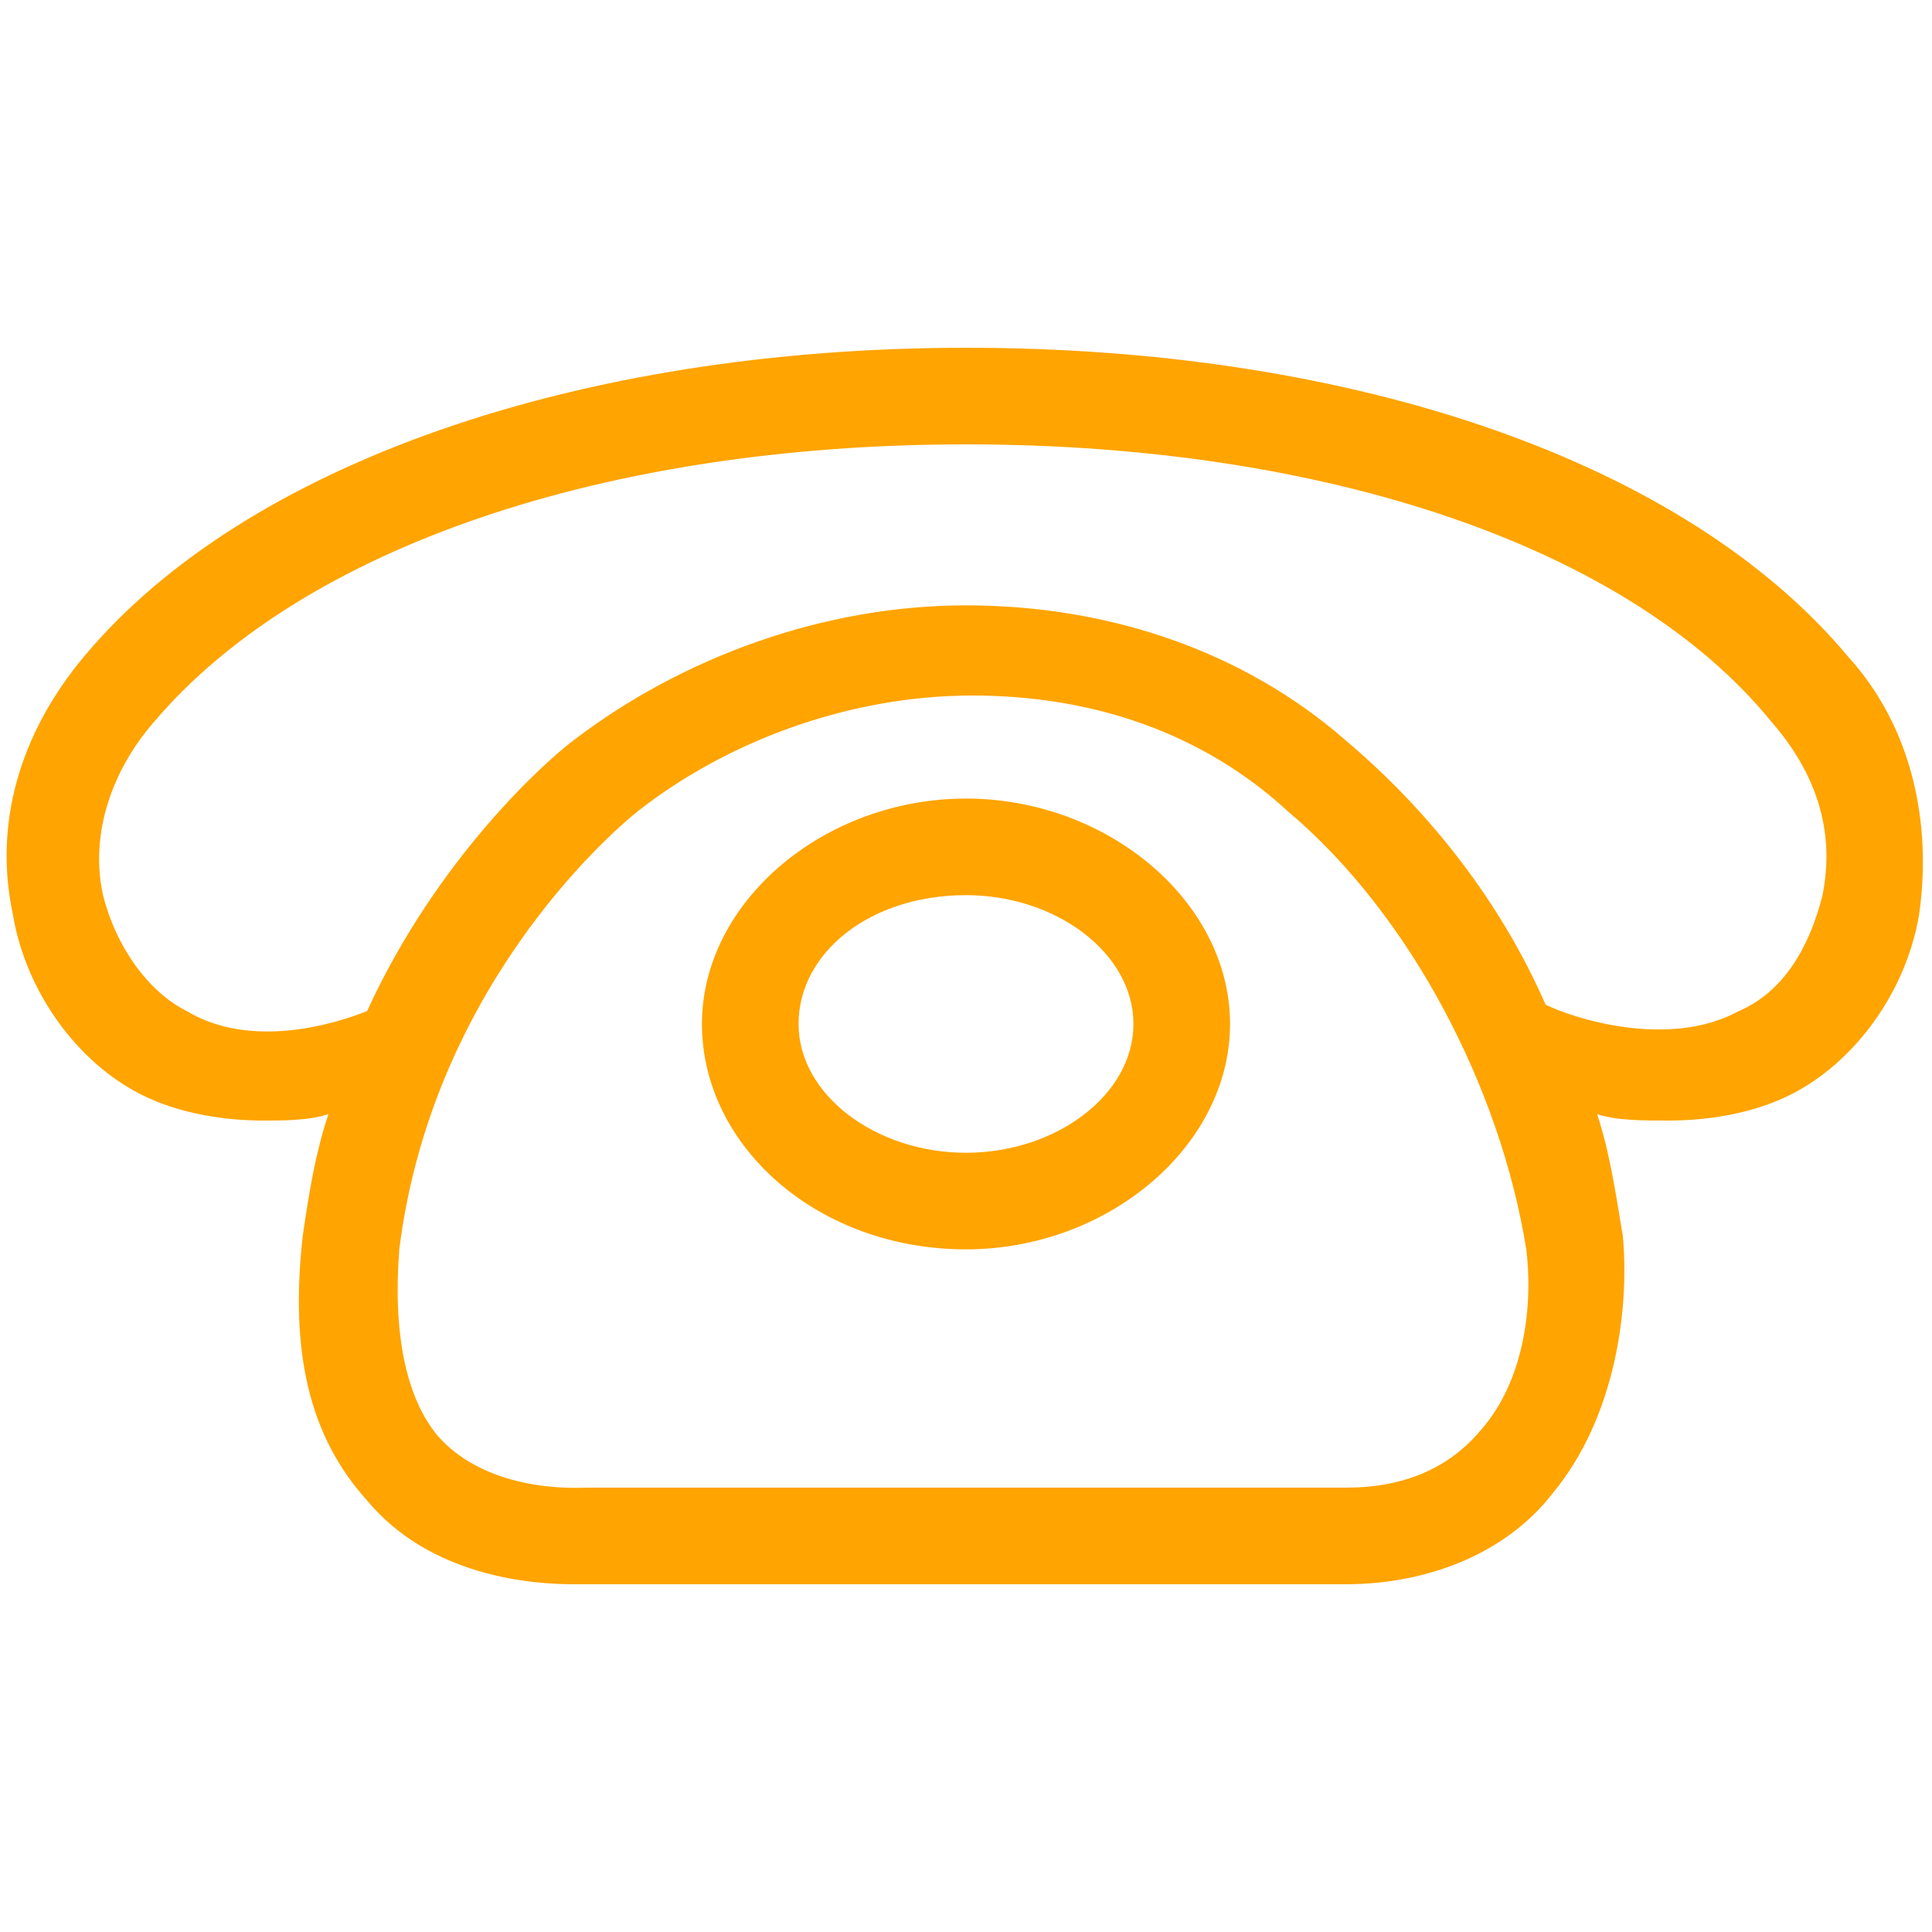
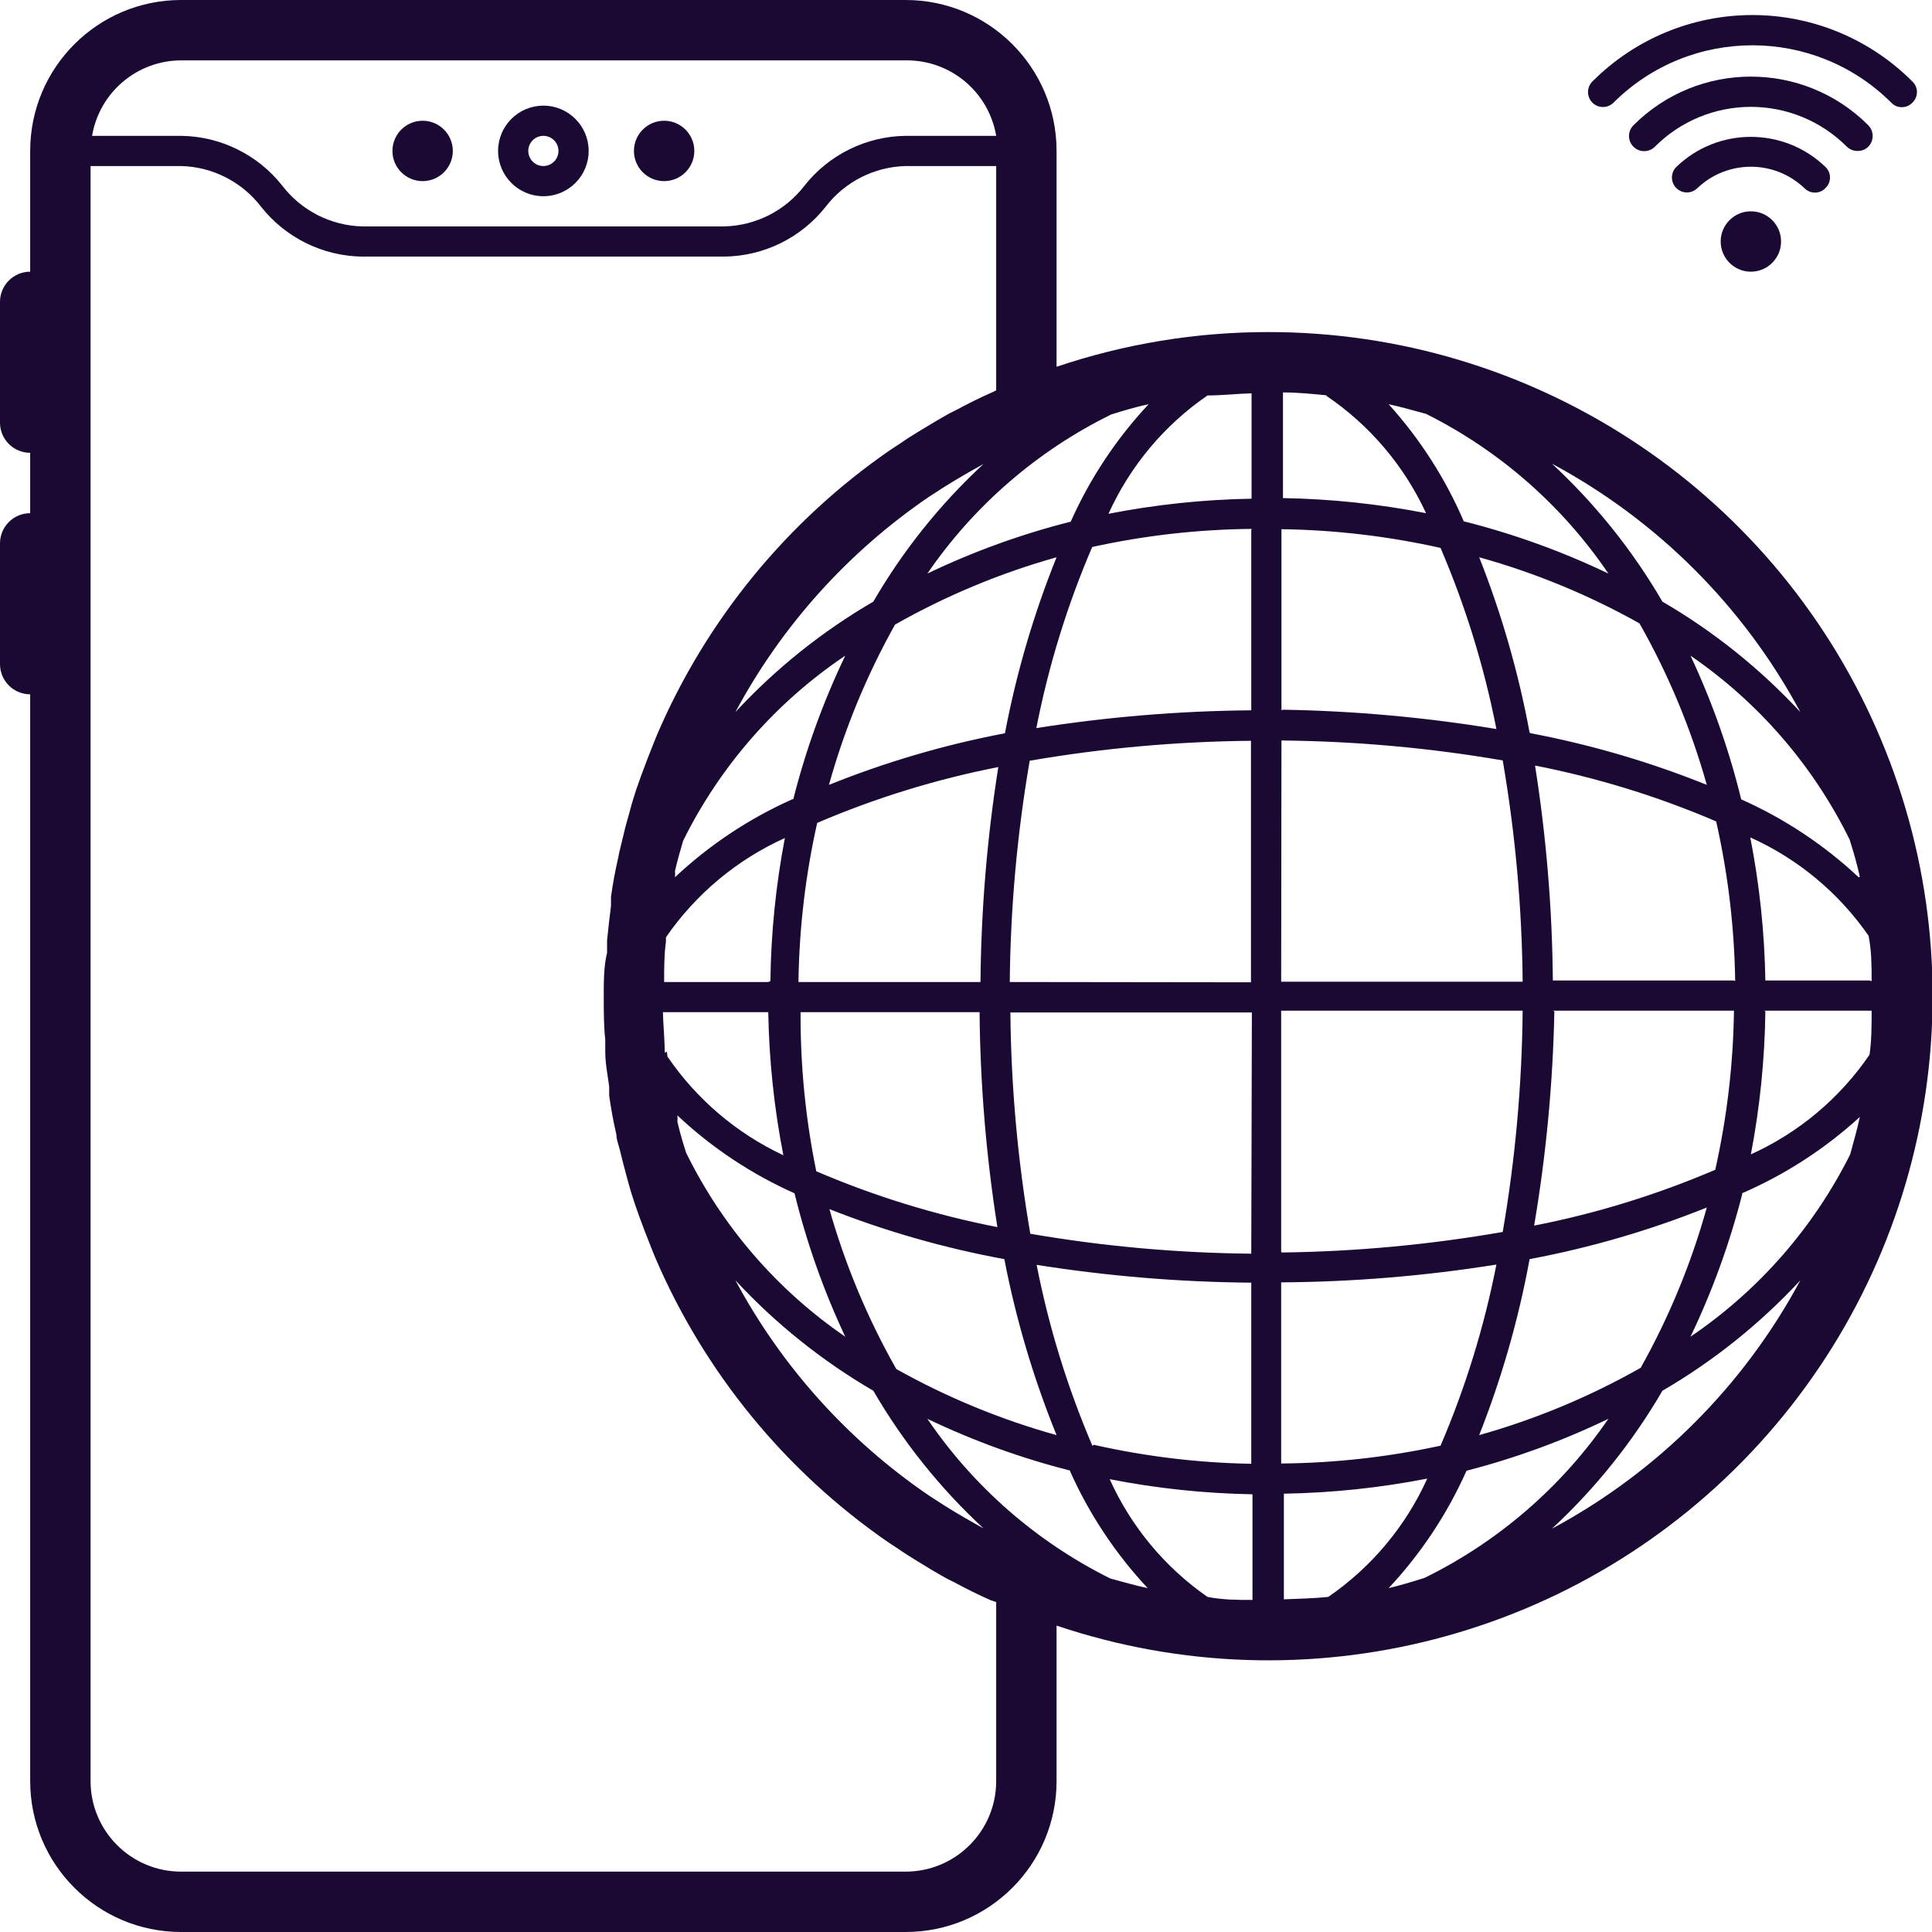
- <svg xmlns="http://www.w3.org/2000/svg" enable-background="new 0 0 30 30" height="40px" id="Capa_1" version="1.1" viewBox="0 0 30 30" width="40px" xml:space="preserve">
-   <path d="M28.7,10.2c-2.5-3-7.6-4.8-13.7-4.8c0,0,0,0,0,0h0c0,0,0,0,0,0c-6,0-11.2,1.8-13.7,4.8c-1,1.2-1.4,2.6-1.1,4  c0.2,1.2,1,2.3,2,2.8c0.6,0.3,1.3,0.4,1.9,0.4c0.3,0,0.7,0,1-0.1c-0.2,0.6-0.3,1.2-0.4,1.9c-0.2,1.8,0.1,3.1,1,4.1  c1,1.2,2.6,1.3,3.2,1.3c0.2,0,0.3,0,0.3,0h11.7c1.3,0,2.5-0.5,3.2-1.4c1-1.2,1.2-2.9,1.1-4c-0.1-0.6-0.2-1.3-0.4-1.9  c0.3,0.1,0.7,0.1,1.1,0.1c0.6,0,1.3-0.1,1.9-0.4c1-0.5,1.8-1.6,2-2.8C30,12.8,29.7,11.3,28.7,10.2z M23,22.2  c-0.5,0.6-1.2,0.9-2.1,0.9l-11.8,0c-0.1,0-1.5,0.1-2.3-0.8c-0.5-0.6-0.7-1.6-0.6-2.9c0.5-4,3.2-6.4,3.7-6.8c1.4-1.1,3.3-1.8,5.2-1.8  c1.9,0,3.6,0.6,4.9,1.8c1.9,1.6,3.3,4.3,3.7,6.8C23.8,20.2,23.7,21.4,23,22.2z M28.3,13.9c-0.2,0.8-0.6,1.5-1.3,1.8  c-1.1,0.6-2.6,0.1-3-0.1c-0.7-1.6-1.8-3-3.1-4.1c-1.6-1.4-3.7-2.1-5.9-2.1c-2.2,0-4.4,0.8-6.1,2.1c-0.4,0.3-2.1,1.8-3.2,4.2  c-0.5,0.2-1.8,0.6-2.8,0c-0.6-0.3-1.1-1-1.3-1.8c-0.2-0.9,0.1-1.9,0.8-2.7C4.7,8.5,9.4,6.9,15,6.9c5.6,0,10.3,1.6,12.5,4.3  C28.2,12,28.5,12.9,28.3,13.9z M15,12.4c-2.2,0-4.1,1.6-4.1,3.5s1.8,3.5,4.1,3.5c2.2,0,4.1-1.6,4.1-3.5S17.2,12.4,15,12.4z M15,17.9  c-1.4,0-2.6-0.9-2.6-2s1.1-2,2.6-2c1.4,0,2.6,0.9,2.6,2S16.4,17.9,15,17.9z" fill="#ffa400" />
+ <svg xmlns="http://www.w3.org/2000/svg" data-name="Layer 1" id="Layer_1" viewBox="0 0 64 64">
+   <defs>
+     <style>.cls-1{fill:#190933;}</style>
+   </defs>
+   <path class="cls-1" d="M18,6.5A1.5,1.5,0,1,0,16.5,5,1.5,1.5,0,0,0,18,6.5Zm0-2a.5.5,0,1,1-.5.5A.5.5,0,0,1,18,4.5Z" />
+   <circle class="cls-1" cx="22" cy="5" r="1" />
+   <circle class="cls-1" cx="58" cy="8" r="1" />
+   <circle class="cls-1" cx="14" cy="5" r="1" />
+   <path class="cls-1" d="M42,11a21.9,21.9,0,0,0-7,1.15V5a5,5,0,0,0-5-5H6A5,5,0,0,0,1,5V9a1,1,0,0,0-1,1v4a1,1,0,0,0,1,1v2a1,1,0,0,0-1,1v4a1,1,0,0,0,1,1V59a5,5,0,0,0,5,5H30a5,5,0,0,0,5-5V53.85A22,22,0,1,0,42,11ZM59.64,23.59a19.82,19.82,0,0,0-4.57-3.66,19.82,19.82,0,0,0-3.66-4.57A20.14,20.14,0,0,1,59.64,23.59ZM30.94,49.65l-.17-.11a20.15,20.15,0,0,1-6.41-7.13,19.82,19.82,0,0,0,4.57,3.66,19.67,19.67,0,0,0,3.65,4.56l-.34-.19C31.8,50.19,31.36,49.93,30.94,49.65Zm0-33.3c.42-.28.86-.54,1.3-.79l.34-.19a19.67,19.67,0,0,0-3.65,4.56,19.82,19.82,0,0,0-4.57,3.66,20.15,20.15,0,0,1,6.41-7.13ZM44,52.9c-.48.05-1,.06-1.47.08v-3.5a27.1,27.1,0,0,0,4.75-.5A9.5,9.5,0,0,1,44,52.9ZM40,13.1c.48,0,1-.06,1.46-.07v3.49a27.09,27.09,0,0,0-4.74.5A9.5,9.5,0,0,1,40,13.1Zm3.92,0A9.5,9.5,0,0,1,47.24,17a27.09,27.09,0,0,0-4.74-.5V13C43,13,43.48,13.05,44,13.1ZM40,52.9A9.5,9.5,0,0,1,36.76,49a27,27,0,0,0,4.73.5V53C41,53,40.52,53,40,52.9Zm-3.81-5a29.71,29.71,0,0,1-1.85-6,48,48,0,0,0,7.11.59v6A25.67,25.67,0,0,1,36.23,47.86Zm5.26-6.37a45.68,45.68,0,0,1-7.32-.66,45.81,45.81,0,0,1-.66-7.33h8Zm-15-9a25.68,25.68,0,0,1,.62-5.27,29.71,29.71,0,0,1,6-1.85,48.25,48.25,0,0,0-.59,7.12Zm-1,0H22c0-.45,0-.9.06-1.34,0-.05,0-.09,0-.14A9.57,9.57,0,0,1,26,27.76,27.09,27.09,0,0,0,25.52,32.5Zm-3.43,2.34c0-.44-.05-.89-.06-1.34h3.49a27.09,27.09,0,0,0,.5,4.74A9.57,9.57,0,0,1,22.11,35S22.1,34.89,22.09,34.84Zm4.43-1.34h6a48.25,48.25,0,0,0,.59,7.12,29.71,29.71,0,0,1-6-1.85A25.68,25.68,0,0,1,26.52,33.5Zm7-1a45.81,45.81,0,0,1,.66-7.33,45.7,45.7,0,0,1,7.33-.66v8Zm9-8a45.81,45.81,0,0,1,7.33.66,45.81,45.81,0,0,1,.66,7.33h-8Zm0-1v-6a25.77,25.77,0,0,1,5.27.62,29.71,29.71,0,0,1,1.85,6A48.25,48.25,0,0,0,42.5,23.51Zm-1-6v6a48.14,48.14,0,0,0-7.12.59,29.71,29.71,0,0,1,1.85-6A25.68,25.68,0,0,1,41.5,17.52Zm-8.21,6.77A31.2,31.2,0,0,0,27.46,26a24,24,0,0,1,2.19-5.31A24,24,0,0,1,35,18.46,31.2,31.2,0,0,0,33.29,24.29Zm-7,2.18a14,14,0,0,0-3.88,2.58,1.55,1.55,0,0,0,0-.21c.08-.35.18-.69.27-1A15.87,15.87,0,0,1,28,21.72,25.43,25.43,0,0,0,26.28,26.47ZM22.44,37.16a1.55,1.55,0,0,0,0-.21,14,14,0,0,0,3.88,2.58A25.43,25.43,0,0,0,28,44.28a15.87,15.87,0,0,1-5.27-6.09C22.62,37.85,22.52,37.51,22.44,37.16Zm5,2.88a31.2,31.2,0,0,0,5.83,1.67A31.2,31.2,0,0,0,35,47.54a24,24,0,0,1-5.31-2.19A24,24,0,0,1,27.46,40Zm8,8.68a14.07,14.07,0,0,0,2.58,3.89c-.42-.09-.83-.21-1.24-.32A15.87,15.87,0,0,1,30.72,47,25.43,25.43,0,0,0,35.47,48.72Zm7-.24v-6a47,47,0,0,0,7.13-.59,29.71,29.71,0,0,1-1.85,6A25.87,25.87,0,0,1,42.49,48.48Zm0-7v-8h8a45.81,45.81,0,0,1-.66,7.33A45.83,45.83,0,0,1,42.49,41.49Zm9-8h6a25.68,25.68,0,0,1-.62,5.27,29.71,29.71,0,0,1-6,1.85A48.25,48.25,0,0,0,51.49,33.5Zm7,0H62c0,.49,0,1-.07,1.46A9.5,9.5,0,0,1,58,38.24,27.09,27.09,0,0,0,58.48,33.5Zm3.49-1H58.48a27.09,27.09,0,0,0-.5-4.74A9.5,9.5,0,0,1,61.9,31C62,31.52,62,32,62,32.5Zm-4.49,0h-6a48.25,48.25,0,0,0-.59-7.12,29.71,29.71,0,0,1,6,1.85A25.68,25.68,0,0,1,57.48,32.5Zm-6.77-8.21A31.2,31.2,0,0,0,49,18.46a24,24,0,0,1,5.31,2.19A24,24,0,0,1,56.54,26,31.2,31.2,0,0,0,50.71,24.29Zm-2.18-7A14.07,14.07,0,0,0,46,13.39c.42.09.83.21,1.24.32A15.87,15.87,0,0,1,53.28,19,25.43,25.43,0,0,0,48.53,17.28ZM38.05,13.39a14.07,14.07,0,0,0-2.58,3.89A25.43,25.43,0,0,0,30.72,19a15.87,15.87,0,0,1,6.09-5.27C37.22,13.6,37.63,13.48,38.05,13.39ZM46,52.61a14.07,14.07,0,0,0,2.58-3.89A25.43,25.43,0,0,0,53.28,47a15.87,15.87,0,0,1-6.09,5.27C46.78,52.4,46.37,52.52,46,52.61ZM49,47.54a31.2,31.2,0,0,0,1.67-5.83A31.2,31.2,0,0,0,56.54,40a24,24,0,0,1-2.19,5.31A24,24,0,0,1,49,47.54Zm8.68-8A14.07,14.07,0,0,0,61.61,37c-.09.42-.21.83-.32,1.24A15.87,15.87,0,0,1,56,44.28,25.43,25.43,0,0,0,57.72,39.53Zm3.89-10.48a14.07,14.07,0,0,0-3.89-2.58A25.43,25.43,0,0,0,56,21.72a15.87,15.87,0,0,1,5.27,6.09C61.4,28.22,61.52,28.63,61.61,29.05ZM6,2H30a3,3,0,0,1,3,2.5H30a4.34,4.34,0,0,0-3.35,1.65A3.45,3.45,0,0,1,24,7.5H12A3.45,3.45,0,0,1,9.35,6.15,4.34,4.34,0,0,0,6,4.5H3.05A3,3,0,0,1,6,2ZM33,53.07V59a3,3,0,0,1-3,3H6a3,3,0,0,1-3-3V5.5H6A3.45,3.45,0,0,1,8.65,6.85,4.34,4.34,0,0,0,12,8.5H24a4.34,4.34,0,0,0,3.35-1.65A3.45,3.45,0,0,1,30,5.5h3v7.43l-.12.06c-.41.18-.81.38-1.2.59l-.24.12c-.34.19-.67.39-1,.59s-.42.26-.62.4l-.35.23a22,22,0,0,0-7.7,9.41l-.11.27c-.15.37-.29.74-.43,1.12s-.18.51-.26.77-.11.41-.17.61-.14.52-.2.78-.09.35-.12.53c-.1.43-.18.86-.24,1.3,0,.1,0,.2,0,.3-.05.38-.09.76-.13,1.15l0,.4C20,32,20,32.52,20,33s0,1,.05,1.44l0,.4c0,.39.08.77.13,1.15,0,.1,0,.2,0,.3.06.44.14.87.24,1.3,0,.18.08.35.12.53s.13.52.2.78.11.41.17.61.17.52.26.77.28.75.43,1.12l.11.27a22,22,0,0,0,7.7,9.41l.35.23c.2.14.41.27.62.4s.65.4,1,.59l.24.12c.39.21.79.41,1.2.59Zm18.41-2.43a19.82,19.82,0,0,0,3.66-4.57,19.82,19.82,0,0,0,4.57-3.66A20.14,20.14,0,0,1,51.41,50.64Z" />
+   <path class="cls-1" d="M61.54,5a.49.49,0,0,0,.35-.14.51.51,0,0,0,0-.71,5.5,5.5,0,0,0-7.78,0,.5.5,0,0,0,.71.71,4.49,4.49,0,0,1,6.36,0A.5.5,0,0,0,61.54,5Z" />
+   <path class="cls-1" d="M63,3.55a.47.47,0,0,0,.35-.15.48.48,0,0,0,0-.7,7.48,7.48,0,0,0-10.6,0,.49.49,0,1,0,.7.7,6.52,6.52,0,0,1,9.2,0A.47.47,0,0,0,63,3.55Z" />
+   <path class="cls-1" d="M60.12,6.38a.47.47,0,0,0,.35-.15.48.48,0,0,0,0-.7,3.56,3.56,0,0,0-4.94,0,.49.49,0,1,0,.7.7,2.57,2.57,0,0,1,3.54,0A.49.49,0,0,0,60.12,6.38Z" />
</svg>
